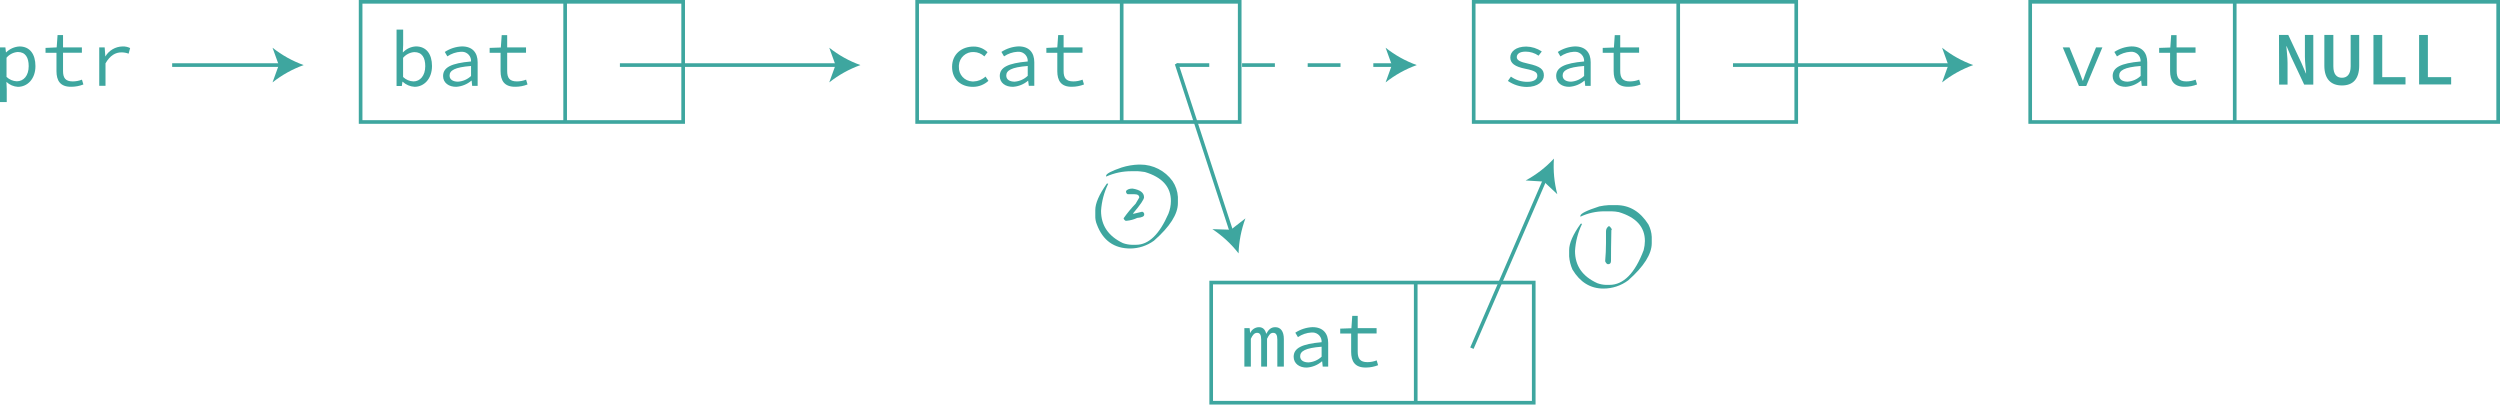
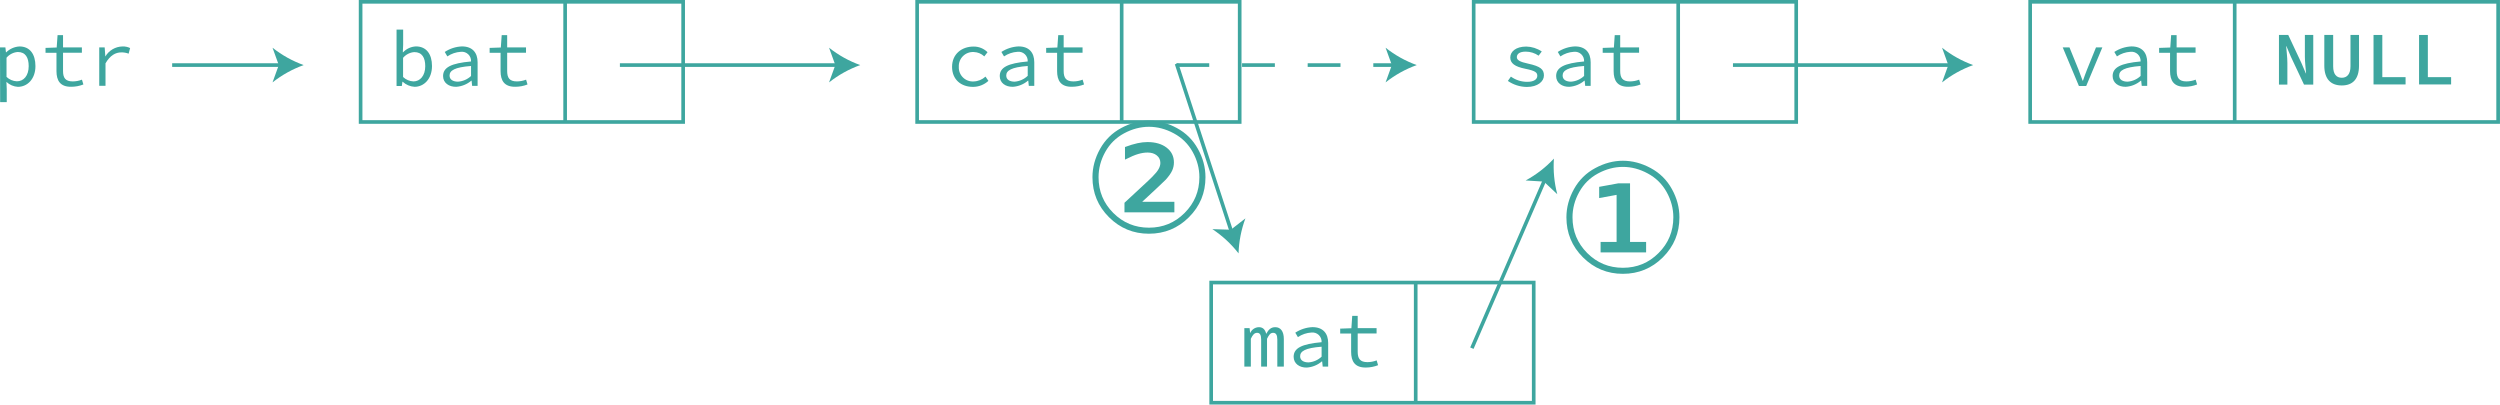
- <svg xmlns="http://www.w3.org/2000/svg" id="图层_1" data-name="图层 1" viewBox="0 0 685.71 110.96">
+ <svg xmlns="http://www.w3.org/2000/svg" id="图层_1" data-name="图层 1" viewBox="0 0 685.72 110.96">
  <defs>
-     <style>.cls-1,.cls-3{fill:none;stroke:#3ea69f;stroke-miterlimit:10;}.cls-2{fill:#3ea69f;}.cls-3{stroke-dasharray:9 9;}.cls-4{isolation:isolate;}</style>
+     <style>.cls-1,.cls-3{fill:none;stroke:#3ea69f;stroke-miterlimit:10;}.cls-2,.cls-4{fill:#3ea69f;}.cls-3{stroke-dasharray:9 9;}.cls-4{font-size:41.45px;font-family:HanyiSentyDiary, Hanyi Senty Diary;}</style>
  </defs>
  <rect class="cls-1" x="98.91" y="0.5" width="88.47" height="32.96" />
  <line class="cls-1" x1="155.01" y1="0.5" x2="155.01" y2="33.46" />
-   <path class="cls-2" d="M110.45,22.42h-.07l-.17,1.17h-1.44V8.12h1.81v4.22l-.09,2h.07a5.19,5.19,0,0,1,3.54-1.61c2.84,0,4.39,2.11,4.39,5.37,0,3.61-2.26,5.71-4.76,5.71A5.23,5.23,0,0,1,110.45,22.42Zm6.19-4.26c0-2.32-.87-3.87-3-3.87a4.44,4.44,0,0,0-3.08,1.57v5.26a4.34,4.34,0,0,0,2.85,1.21C115.22,22.33,116.64,20.77,116.64,18.16Z" />
-   <path class="cls-2" d="M121.53,20.86c0-2.37,2.22-3.52,7.67-4a2.5,2.5,0,0,0-2.35-2.66,2.26,2.26,0,0,0-.45,0,7.35,7.35,0,0,0-3.7,1.26L122,14.25a9.2,9.2,0,0,1,4.71-1.52c2.89,0,4.3,1.72,4.3,4.35v6.47h-1.5l-.15-1.43h-.06a7.15,7.15,0,0,1-4.15,1.69C123.16,23.85,121.53,22.75,121.53,20.86Zm7.67,0V18.1c-4.52.34-5.89,1.24-5.89,2.63,0,1.19,1.09,1.67,2.3,1.67a5.75,5.75,0,0,0,3.61-1.57Z" />
-   <path class="cls-2" d="M137.3,19.49v-5h-3V13.14l3.07-.11.24-3.39h1.5V13h5.17v1.46h-5.17v5c0,1.89.63,2.87,2.67,2.87a7,7,0,0,0,2.52-.48l.39,1.32a9.08,9.08,0,0,1-3.3.63C138.3,23.85,137.3,22.09,137.3,19.49Z" />
+   <path class="cls-2" d="M224.23,148.42h-.07l-.17,1.17h-1.44V134.12h1.81v4.22l-.09,2h.07a5.17,5.17,0,0,1,3.54-1.61c2.84,0,4.39,2.11,4.39,5.37,0,3.61-2.26,5.71-4.76,5.71A5.22,5.22,0,0,1,224.23,148.42Zm6.19-4.26c0-2.32-.87-3.87-3-3.87a4.47,4.47,0,0,0-3.08,1.57v5.26a4.4,4.4,0,0,0,2.85,1.21C229,148.33,230.42,146.77,230.42,144.16Z" transform="translate(-113.78 -126)" />
+   <path class="cls-2" d="M235.31,146.86c0-2.37,2.22-3.52,7.67-4a2.51,2.51,0,0,0-2.8-2.65,7.37,7.37,0,0,0-3.7,1.26l-.71-1.22a9.25,9.25,0,0,1,4.71-1.52c2.89,0,4.3,1.72,4.3,4.35v6.47h-1.5l-.15-1.43h-.06a7.15,7.15,0,0,1-4.15,1.69C236.94,149.85,235.31,148.75,235.31,146.86Zm7.67,0V144.1c-4.52.34-5.89,1.24-5.89,2.63,0,1.19,1.09,1.67,2.3,1.67A5.77,5.77,0,0,0,243,146.83Z" transform="translate(-113.78 -126)" />
+   <path class="cls-2" d="M251.08,145.49v-5h-3v-1.35l3.07-.11.24-3.39h1.5V139h5.17v1.46h-5.17v5c0,1.89.63,2.87,2.67,2.87a7,7,0,0,0,2.52-.48l.39,1.32a9.14,9.14,0,0,1-3.3.63C252.08,149.85,251.08,148.09,251.08,145.49Z" transform="translate(-113.78 -126)" />
  <rect class="cls-1" x="251.56" y="0.5" width="88.47" height="32.96" />
  <line class="cls-1" x1="307.66" y1="0.5" x2="307.66" y2="33.46" />
-   <path class="cls-2" d="M261.14,18.34c0-3.55,2.69-5.57,5.89-5.57a5.35,5.35,0,0,1,3.84,1.55L270,15.47a4.38,4.38,0,0,0-2.89-1.2,3.89,3.89,0,0,0-4.1,3.65,2.94,2.94,0,0,0,0,.42,3.83,3.83,0,0,0,3.65,4,2.81,2.81,0,0,0,.41,0A5,5,0,0,0,270.31,21l.8,1.17a6.26,6.26,0,0,1-4.19,1.65C263.62,23.85,261.14,21.83,261.14,18.34Z" />
-   <path class="cls-2" d="M274.22,20.86c0-2.37,2.21-3.52,7.67-4a2.5,2.5,0,0,0-2.35-2.66,2.36,2.36,0,0,0-.46,0,7.38,7.38,0,0,0-3.69,1.26l-.72-1.22a9.36,9.36,0,0,1,4.72-1.52c2.89,0,4.3,1.72,4.3,4.35v6.47h-1.5L282,22.12H282a7.06,7.06,0,0,1-4.15,1.69C275.81,23.85,274.22,22.75,274.22,20.86Zm7.67,0V18.1c-4.52.34-5.89,1.24-5.89,2.63,0,1.19,1.08,1.67,2.3,1.67a5.78,5.78,0,0,0,3.55-1.57Z" />
-   <path class="cls-2" d="M290,19.49v-5h-3V13.14L290,13l.24-3.39h1.49V13h5.18v1.46h-5.18v5c0,1.89.63,2.87,2.68,2.87a7,7,0,0,0,2.52-.48l.39,1.32a9.3,9.3,0,0,1-3.3.63C291,23.85,290,22.09,290,19.49Z" />
+   <path class="cls-2" d="M374.92,144.34c0-3.55,2.69-5.57,5.89-5.57a5.34,5.34,0,0,1,3.84,1.55l-.89,1.15a4.35,4.35,0,0,0-2.89-1.2,3.88,3.88,0,0,0-4.1,4.07,3.83,3.83,0,0,0,4.06,4,5,5,0,0,0,3.26-1.33l.8,1.17a6.25,6.25,0,0,1-4.19,1.65C377.4,149.85,374.92,147.83,374.92,144.34Z" transform="translate(-113.78 -126)" />
+   <path class="cls-2" d="M388,146.86c0-2.37,2.21-3.52,7.67-4a2.51,2.51,0,0,0-2.81-2.65,7.36,7.36,0,0,0-3.69,1.26l-.72-1.22a9.33,9.33,0,0,1,4.72-1.52c2.89,0,4.3,1.72,4.3,4.35v6.47h-1.5l-.15-1.43h-.07a7.1,7.1,0,0,1-4.15,1.69C389.59,149.85,388,148.75,388,146.86Zm7.67,0V144.1c-4.52.34-5.89,1.24-5.89,2.63,0,1.19,1.08,1.67,2.3,1.67A5.77,5.77,0,0,0,395.63,146.83Z" transform="translate(-113.78 -126)" />
+   <path class="cls-2" d="M403.73,145.49v-5h-3v-1.35l3.07-.11.24-3.39h1.49V139h5.18v1.46h-5.18v5c0,1.89.63,2.87,2.68,2.87a7,7,0,0,0,2.52-.48l.39,1.32a9.19,9.19,0,0,1-3.3.63C404.73,149.85,403.73,148.09,403.73,145.49Z" transform="translate(-113.78 -126)" />
  <rect class="cls-1" x="404.21" y="0.5" width="88.47" height="32.96" />
  <line class="cls-1" x1="460.31" y1="0.5" x2="460.31" y2="33.46" />
-   <path class="cls-2" d="M413.59,22.2l.83-1.19A7.53,7.53,0,0,0,419,22.44c1.79,0,2.66-.74,2.66-1.63s-.42-1.37-3.29-1.95-4.12-1.5-4.12-3.09,1.5-3,4.39-3a7.87,7.87,0,0,1,4.25,1.35L422,15.27a6.21,6.21,0,0,0-3.54-1.11c-1.78,0-2.43.72-2.43,1.53s.91,1.3,3.08,1.76c3.5.76,4.35,1.62,4.35,3.25s-1.67,3.15-4.69,3.15A9.3,9.3,0,0,1,413.59,22.2Z" />
-   <path class="cls-2" d="M426.83,20.86c0-2.37,2.21-3.52,7.67-4a2.5,2.5,0,0,0-2.35-2.66,2.36,2.36,0,0,0-.46,0A7.29,7.29,0,0,0,428,15.47l-.72-1.22A9.36,9.36,0,0,1,432,12.73c2.89,0,4.3,1.72,4.3,4.35v6.47h-1.5l-.15-1.43h-.07a7.06,7.06,0,0,1-4.15,1.69C428.46,23.85,426.83,22.75,426.83,20.86Zm7.67,0V18.1c-4.52.34-5.89,1.24-5.89,2.63,0,1.19,1.08,1.67,2.3,1.67a5.77,5.77,0,0,0,3.59-1.57Z" />
-   <path class="cls-2" d="M442.6,19.49v-5h-3V13.14l3.07-.11.23-3.39h1.5V13h5.18v1.46H444.4v5c0,1.89.63,2.87,2.68,2.87a7,7,0,0,0,2.52-.48l.39,1.32a9.18,9.18,0,0,1-3.31.63C443.6,23.85,442.6,22.09,442.6,19.49Z" />
+   <path class="cls-2" d="M527.37,148.2l.83-1.19a7.53,7.53,0,0,0,4.58,1.43c1.79,0,2.66-.74,2.66-1.63s-.42-1.37-3.29-1.95-4.12-1.5-4.12-3.09,1.5-3,4.39-3a7.89,7.89,0,0,1,4.25,1.35l-.87,1.15a6.23,6.23,0,0,0-3.54-1.11c-1.78,0-2.43.72-2.43,1.53s.91,1.3,3.08,1.76c3.5.76,4.35,1.62,4.35,3.25s-1.67,3.15-4.69,3.15A9.32,9.32,0,0,1,527.37,148.2Z" transform="translate(-113.78 -126)" />
+   <path class="cls-2" d="M540.61,146.86c0-2.37,2.21-3.52,7.67-4a2.51,2.51,0,0,0-2.81-2.65,7.33,7.33,0,0,0-3.69,1.26l-.72-1.22a9.33,9.33,0,0,1,4.72-1.52c2.89,0,4.3,1.72,4.3,4.35v6.47h-1.5l-.15-1.43h-.07a7.1,7.1,0,0,1-4.15,1.69C542.24,149.85,540.61,148.75,540.61,146.86Zm7.67,0V144.1c-4.52.34-5.89,1.24-5.89,2.63,0,1.19,1.08,1.67,2.3,1.67A5.77,5.77,0,0,0,548.28,146.83Z" transform="translate(-113.78 -126)" />
+   <path class="cls-2" d="M556.38,145.49v-5h-3v-1.35l3.07-.11.23-3.39h1.5V139h5.18v1.46h-5.18v5c0,1.89.63,2.87,2.68,2.87a7,7,0,0,0,2.52-.48l.39,1.32a9.2,9.2,0,0,1-3.31.63C557.38,149.85,556.38,148.09,556.38,145.49Z" transform="translate(-113.78 -126)" />
  <rect class="cls-1" x="332.21" y="77.5" width="88.47" height="32.96" />
  <line class="cls-1" x1="388.31" y1="77.5" x2="388.31" y2="110.46" />
-   <path class="cls-2" d="M341.31,90h1.44l.15,1.39h0a2.63,2.63,0,0,1,2.41-1.65c1.05,0,1.7.61,2,1.83.61-1.13,1.26-1.83,2.48-1.83,1.48,0,2.35,1.15,2.35,3.26v7.56h-1.79V93.13c0-1.21-.34-1.84-1.13-1.84s-1.13.54-1.69,1.63v7.64h-1.61V93.13c0-1.21-.31-1.84-1.09-1.84s-1.22.54-1.74,1.63v7.64h-1.78Z" />
-   <path class="cls-2" d="M354.83,97.86c0-2.37,2.21-3.52,7.67-4a2.5,2.5,0,0,0-2.35-2.66,2.36,2.36,0,0,0-.46,0A7.29,7.29,0,0,0,356,92.47l-.72-1.22A9.36,9.36,0,0,1,360,89.73c2.89,0,4.3,1.72,4.3,4.35v6.47h-1.5l-.15-1.43h-.07a7.07,7.07,0,0,1-4.15,1.7C356.46,100.86,354.83,99.75,354.83,97.86Zm7.67,0V95.1c-4.52.34-5.89,1.24-5.89,2.63,0,1.19,1.08,1.67,2.3,1.67a5.77,5.77,0,0,0,3.59-1.57Z" />
-   <path class="cls-2" d="M370.6,96.49v-5h-3V90.14l3.07-.11.23-3.39h1.5V90h5.18v1.46H372.4v5c0,1.89.63,2.87,2.68,2.87a7,7,0,0,0,2.52-.48l.39,1.32a9.15,9.15,0,0,1-3.31.64C371.6,100.86,370.6,99.09,370.6,96.49Z" />
+   <path class="cls-2" d="M455.09,216h1.44l.15,1.39h0a2.63,2.63,0,0,1,2.41-1.65c1.05,0,1.7.61,2,1.83.61-1.13,1.26-1.83,2.48-1.83,1.48,0,2.35,1.15,2.35,3.26v7.56h-1.79v-7.43c0-1.21-.34-1.84-1.13-1.84s-1.13.54-1.69,1.63v7.64H459.7v-7.43c0-1.21-.31-1.84-1.09-1.84s-1.22.54-1.74,1.63v7.64h-1.78Z" transform="translate(-113.78 -126)" />
+   <path class="cls-2" d="M468.61,223.86c0-2.37,2.21-3.52,7.67-4a2.51,2.51,0,0,0-2.81-2.65,7.33,7.33,0,0,0-3.69,1.26l-.72-1.22a9.33,9.33,0,0,1,4.72-1.52c2.89,0,4.3,1.72,4.3,4.35v6.47h-1.5l-.15-1.43h-.07a7.11,7.11,0,0,1-4.15,1.7C470.24,226.86,468.61,225.75,468.61,223.86Zm7.67,0V221.1c-4.52.34-5.89,1.24-5.89,2.63,0,1.19,1.08,1.67,2.3,1.67A5.77,5.77,0,0,0,476.28,223.83Z" transform="translate(-113.78 -126)" />
+   <path class="cls-2" d="M484.38,222.49v-5h-3v-1.35l3.07-.11.23-3.39h1.5V216h5.18v1.46h-5.18v5c0,1.89.63,2.87,2.68,2.87a7,7,0,0,0,2.52-.48l.39,1.32a9.19,9.19,0,0,1-3.31.64C485.38,226.86,484.38,225.09,484.38,222.49Z" transform="translate(-113.78 -126)" />
  <rect class="cls-1" x="556.85" y="0.5" width="128.36" height="32.96" />
  <line class="cls-1" x1="612.95" y1="0.5" x2="612.95" y2="33.46" />
-   <path class="cls-2" d="M565.78,13h1.85l2.44,6c.41,1.06.8,2.11,1.17,3.13h.09c.36-1,.71-2.07,1.15-3.13l2.43-6h1.74l-4.43,10.59h-2Z" />
-   <path class="cls-2" d="M579.47,20.86c0-2.37,2.22-3.52,7.67-4a2.52,2.52,0,0,0-2.8-2.65,7.29,7.29,0,0,0-3.69,1.26l-.72-1.22a9.29,9.29,0,0,1,4.71-1.52c2.89,0,4.31,1.72,4.31,4.35v6.47h-1.5l-.15-1.43h-.08a7.06,7.06,0,0,1-4.15,1.69C581.1,23.85,579.47,22.75,579.47,20.86Zm7.67,0V18.1c-4.52.34-5.88,1.24-5.88,2.63,0,1.19,1.08,1.67,2.3,1.67a5.72,5.72,0,0,0,3.58-1.57Z" />
-   <path class="cls-2" d="M595.22,19.49v-5h-3V13.14l3.06-.11.24-3.39H597V13h5.2v1.46h-5.17v5c0,1.89.63,2.87,2.67,2.87a7,7,0,0,0,2.52-.48l.4,1.32a9.18,9.18,0,0,1-3.31.63C596.22,23.85,595.22,22.09,595.22,19.49Z" />
-   <path class="cls-2" d="M625.09,9.59h2.55l3.59,7.65,1.24,2.9h.06c-.1-1.39-.33-3.11-.33-4.63V9.59h2.3V23.2H632l-3.6-7.65-1.23-2.9h-.06c.1,1.45.33,3.09.33,4.6V23.2h-2.31Z" />
-   <path class="cls-2" d="M637.53,18V9.58H640v8.6c0,2.2.91,3.15,2.36,3.15s2.39-1,2.39-3.15V9.58h2.34V18c0,3.71-1.75,5.44-4.73,5.44S637.53,21.72,637.53,18Z" />
-   <path class="cls-2" d="M651,9.59h2.41V21.16h6.38v2H651Z" />
-   <path class="cls-2" d="M663.52,9.59h2.41V21.16h6.38v2h-8.79Z" />
+   <path class="cls-2" d="M679.56,139h1.85l2.44,6c.41,1.06.8,2.11,1.17,3.13h.09c.36-1,.71-2.07,1.15-3.13l2.43-6h1.74L686,149.59h-2Z" transform="translate(-113.78 -126)" />
+   <path class="cls-2" d="M693.25,146.86c0-2.37,2.22-3.52,7.67-4a2.5,2.5,0,0,0-2.8-2.65,7.3,7.3,0,0,0-3.69,1.26l-.72-1.22a9.32,9.32,0,0,1,4.71-1.52c2.89,0,4.31,1.72,4.31,4.35v6.47h-1.5l-.15-1.43H701a7.1,7.1,0,0,1-4.15,1.69C694.88,149.85,693.25,148.75,693.25,146.86Zm7.67,0V144.1c-4.52.34-5.88,1.24-5.88,2.63,0,1.19,1.08,1.67,2.3,1.67A5.75,5.75,0,0,0,700.92,146.83Z" transform="translate(-113.78 -126)" />
+   <path class="cls-2" d="M709,145.49v-5h-3v-1.35l3.06-.11.24-3.39h1.5V139H716v1.46h-5.17v5c0,1.89.63,2.87,2.67,2.87a7,7,0,0,0,2.52-.48l.4,1.32a9.2,9.2,0,0,1-3.31.63C710,149.85,709,148.09,709,145.49Z" transform="translate(-113.78 -126)" />
+   <path class="cls-2" d="M738.87,135.59h2.55l3.59,7.65,1.24,2.9h.06c-.1-1.39-.33-3.11-.33-4.63v-5.92h2.3V149.2h-2.54l-3.6-7.65-1.23-2.9h-.06c.1,1.45.33,3.09.33,4.6v5.95h-2.31Z" transform="translate(-113.78 -126)" />
+   <path class="cls-2" d="M751.31,144v-8.42h2.43v8.6c0,2.2.91,3.15,2.36,3.15s2.39-1,2.39-3.15v-8.6h2.34V144c0,3.71-1.75,5.44-4.73,5.44S751.31,147.72,751.31,144Z" transform="translate(-113.78 -126)" />
+   <path class="cls-2" d="M764.81,135.59h2.41v11.57h6.38v2h-8.79Z" transform="translate(-113.78 -126)" />
+   <path class="cls-2" d="M777.3,135.59h2.41v11.57h6.38v2H777.3Z" transform="translate(-113.78 -126)" />
  <line class="cls-1" x1="170.03" y1="17.85" x2="229.91" y2="17.85" />
-   <path class="cls-2" d="M236,17.85a30.13,30.13,0,0,0-8.55,4.75l1.72-4.75-1.72-4.76A30.16,30.16,0,0,0,236,17.85Z" />
+   <path class="cls-2" d="M349.73,143.85a30.18,30.18,0,0,0-8.55,4.75l1.72-4.75-1.72-4.76A30.2,30.2,0,0,0,349.73,143.85Z" transform="translate(-113.78 -126)" />
  <line class="cls-1" x1="47.22" y1="17.85" x2="77.26" y2="17.85" />
-   <path class="cls-2" d="M83.3,17.85a30.13,30.13,0,0,0-8.55,4.75l1.72-4.75-1.72-4.76A30.16,30.16,0,0,0,83.3,17.85Z" />
+   <path class="cls-2" d="M197.08,143.85a30.18,30.18,0,0,0-8.55,4.75l1.72-4.75-1.72-4.76A30.2,30.2,0,0,0,197.08,143.85Z" transform="translate(-113.78 -126)" />
  <line class="cls-3" x1="322.68" y1="17.85" x2="382.56" y2="17.85" />
-   <path class="cls-2" d="M388.6,17.85a30.13,30.13,0,0,0-8.55,4.75l1.72-4.75-1.72-4.76A30.16,30.16,0,0,0,388.6,17.85Z" />
+   <path class="cls-2" d="M502.38,143.85a30.18,30.18,0,0,0-8.55,4.75l1.72-4.75-1.72-4.76A30.2,30.2,0,0,0,502.38,143.85Z" transform="translate(-113.78 -126)" />
  <line class="cls-1" x1="475.33" y1="17.85" x2="535.21" y2="17.85" />
-   <path class="cls-2" d="M541.22,17.85a30.07,30.07,0,0,0-8.54,4.75l1.72-4.75-1.72-4.76A30.1,30.1,0,0,0,541.22,17.85Z" />
-   <path class="cls-2" d="M0,13H1.48l.15,1.35H1.7a5.64,5.64,0,0,1,3.65-1.61c2.84,0,4.37,2.11,4.37,5.39,0,3.59-2.26,5.69-4.81,5.69a5,5,0,0,1-3.15-1.36h0l.09,2V28H0Zm7.87,5.13c0-2.32-.87-3.87-3-3.87a4.44,4.44,0,0,0-3.08,1.57v5.26a4.33,4.33,0,0,0,2.8,1.21c1.89,0,3.28-1.53,3.28-4.14Z" />
-   <path class="cls-2" d="M15.49,19.49v-5h-3V13.14L15.55,13l.24-3.39h1.5V13h5.17v1.46H17.29v5c0,1.89.63,2.87,2.67,2.87a7,7,0,0,0,2.52-.48l.39,1.32a9.08,9.08,0,0,1-3.3.63C16.49,23.85,15.49,22.09,15.49,19.49Z" />
-   <path class="cls-2" d="M27.22,13h1.49l.18,2.5h0a5.6,5.6,0,0,1,4.72-2.76,4.29,4.29,0,0,1,2.08.44l-.41,1.54a5.48,5.48,0,0,0-2-.35c-1.58,0-3.08.81-4.34,3v6.17H27.22Z" />
+   <path class="cls-2" d="M655,143.85a30.12,30.12,0,0,0-8.54,4.75l1.72-4.75-1.72-4.76A30.15,30.15,0,0,0,655,143.85Z" transform="translate(-113.78 -126)" />
+   <path class="cls-2" d="M113.78,139h1.48l.15,1.35h.07a5.64,5.64,0,0,1,3.65-1.61c2.84,0,4.37,2.11,4.37,5.39,0,3.59-2.26,5.69-4.81,5.69a5,5,0,0,1-3.15-1.36h0l.09,2v3.56h-1.81Zm7.87,5.13c0-2.32-.87-3.87-3-3.87a4.47,4.47,0,0,0-3.08,1.57v5.26a4.37,4.37,0,0,0,2.8,1.21C120.26,148.33,121.65,146.77,121.65,144.16Z" transform="translate(-113.78 -126)" />
+   <path class="cls-2" d="M129.27,145.49v-5h-3v-1.35l3.06-.11.24-3.39h1.5V139h5.17v1.46h-5.17v5c0,1.89.63,2.87,2.67,2.87a7,7,0,0,0,2.52-.48l.39,1.32a9.14,9.14,0,0,1-3.3.63C130.27,149.85,129.27,148.09,129.27,145.49Z" transform="translate(-113.78 -126)" />
+   <path class="cls-2" d="M141,139h1.49l.18,2.5h0a5.59,5.59,0,0,1,4.72-2.76,4.37,4.37,0,0,1,2.08.44l-.41,1.54a5.29,5.29,0,0,0-2-.35c-1.58,0-3.08.81-4.34,3v6.17H141Z" transform="translate(-113.78 -126)" />
  <line class="cls-1" x1="322.72" y1="17.5" x2="337.84" y2="63.76" />
-   <path class="cls-2" d="M339.72,69.5a30.27,30.27,0,0,0-7.18-6.65l5.06.16,4-3.11A30.32,30.32,0,0,0,339.72,69.5Z" />
+   <path class="cls-2" d="M453.5,195.5a30.31,30.31,0,0,0-7.18-6.65l5.06.16,4-3.11A30.26,30.26,0,0,0,453.5,195.5Z" transform="translate(-113.78 -126)" />
  <line class="cls-1" x1="423.82" y1="49.04" x2="403.72" y2="95.5" />
-   <path class="cls-2" d="M426.22,43.5a30,30,0,0,1-7.76,6l5,.31,3.68,3.46A30,30,0,0,1,426.22,43.5Z" />
-   <g class="cls-4">
-     <path class="cls-2" d="M441.3,56.26h2q5.48,0,8.84,5.32a8.32,8.32,0,0,1,.91,3.41v1.7q0,4.49-6.45,10.2a11.33,11.33,0,0,1-6.8,2.26q-5.37,0-8.5-5.22a10.87,10.87,0,0,1-.91-3.62v-1.7c0-1.89,1.05-4.31,3.17-7.25h.35v.1A19.63,19.63,0,0,0,432,68.83c0,4.08,2.05,7,6.14,8.85a7.71,7.71,0,0,0,2.37.46h.91q5.82,0,9.41-9.53a10.74,10.74,0,0,0,.34-2.49q0-5.79-7.14-7.94a11.48,11.48,0,0,0-2-.22h-2a15.3,15.3,0,0,0-6.56,1.48V59.2q0-.91,5.2-2.59A17.47,17.47,0,0,1,441.3,56.26Zm0,5.77c.19,0,.46.27.79.81a.67.67,0,0,1-.12.32q-.11,5.45-.1,8.4c0,.61-.27.91-.81.91-.28,0-.55-.27-.79-.81.15-1.71.23-3.37.23-5V63.51A1.65,1.65,0,0,1,441.3,62Z" />
-   </g>
-   <g class="cls-4">
-     <path class="cls-2" d="M312.32,45.14h.44a10.87,10.87,0,0,1,8.85,4.53A8.7,8.7,0,0,1,323.08,54v1.7q0,4.55-6.57,10.32a11.24,11.24,0,0,1-6.46,2.14q-6.72,0-9.19-6.57a5.82,5.82,0,0,1-.44-2.49V57.61c0-1.85,1.05-4.27,3.17-7.25h.35v.1A19.72,19.72,0,0,0,302,57.83q0,6,6,8.85a8,8,0,0,0,2.39.46h1.24q5.13,0,8.84-8.5a9.7,9.7,0,0,0,.69-3.52q0-5.79-7.14-7.94c-1-.14-1.66-.22-1.93-.22h-1.7a16.73,16.73,0,0,0-7,1.48V48.2q0-.81,4.29-2.27A17.32,17.32,0,0,1,312.32,45.14Zm-1.7,6.58c2.11.34,3.17,1.13,3.17,2.39q0,.87-3,4.41a.11.11,0,0,0,.12.12l2.37-.57a.72.72,0,0,1,.56.79c0,.5-.64.81-1.92.91a8.49,8.49,0,0,1-2.93.79h-.25a1.16,1.16,0,0,1-.56-.68,32.52,32.52,0,0,1,3.3-4l1-1.7c0-.61-.45-.91-1.36-.91h-1.82a.76.76,0,0,1-.44-.79v-.1C309.15,52,309.71,51.72,310.62,51.72Z" />
-   </g>
+   <path class="cls-2" d="M540,169.5a30.07,30.07,0,0,1-7.76,6l5,.31,3.68,3.46A30.24,30.24,0,0,1,540,169.5Z" transform="translate(-113.78 -126)" />
+   <text class="cls-4" transform="translate(426.57 74.7)">①</text>
+   <text class="cls-4" transform="translate(296.57 63.7)">②</text>
</svg>
